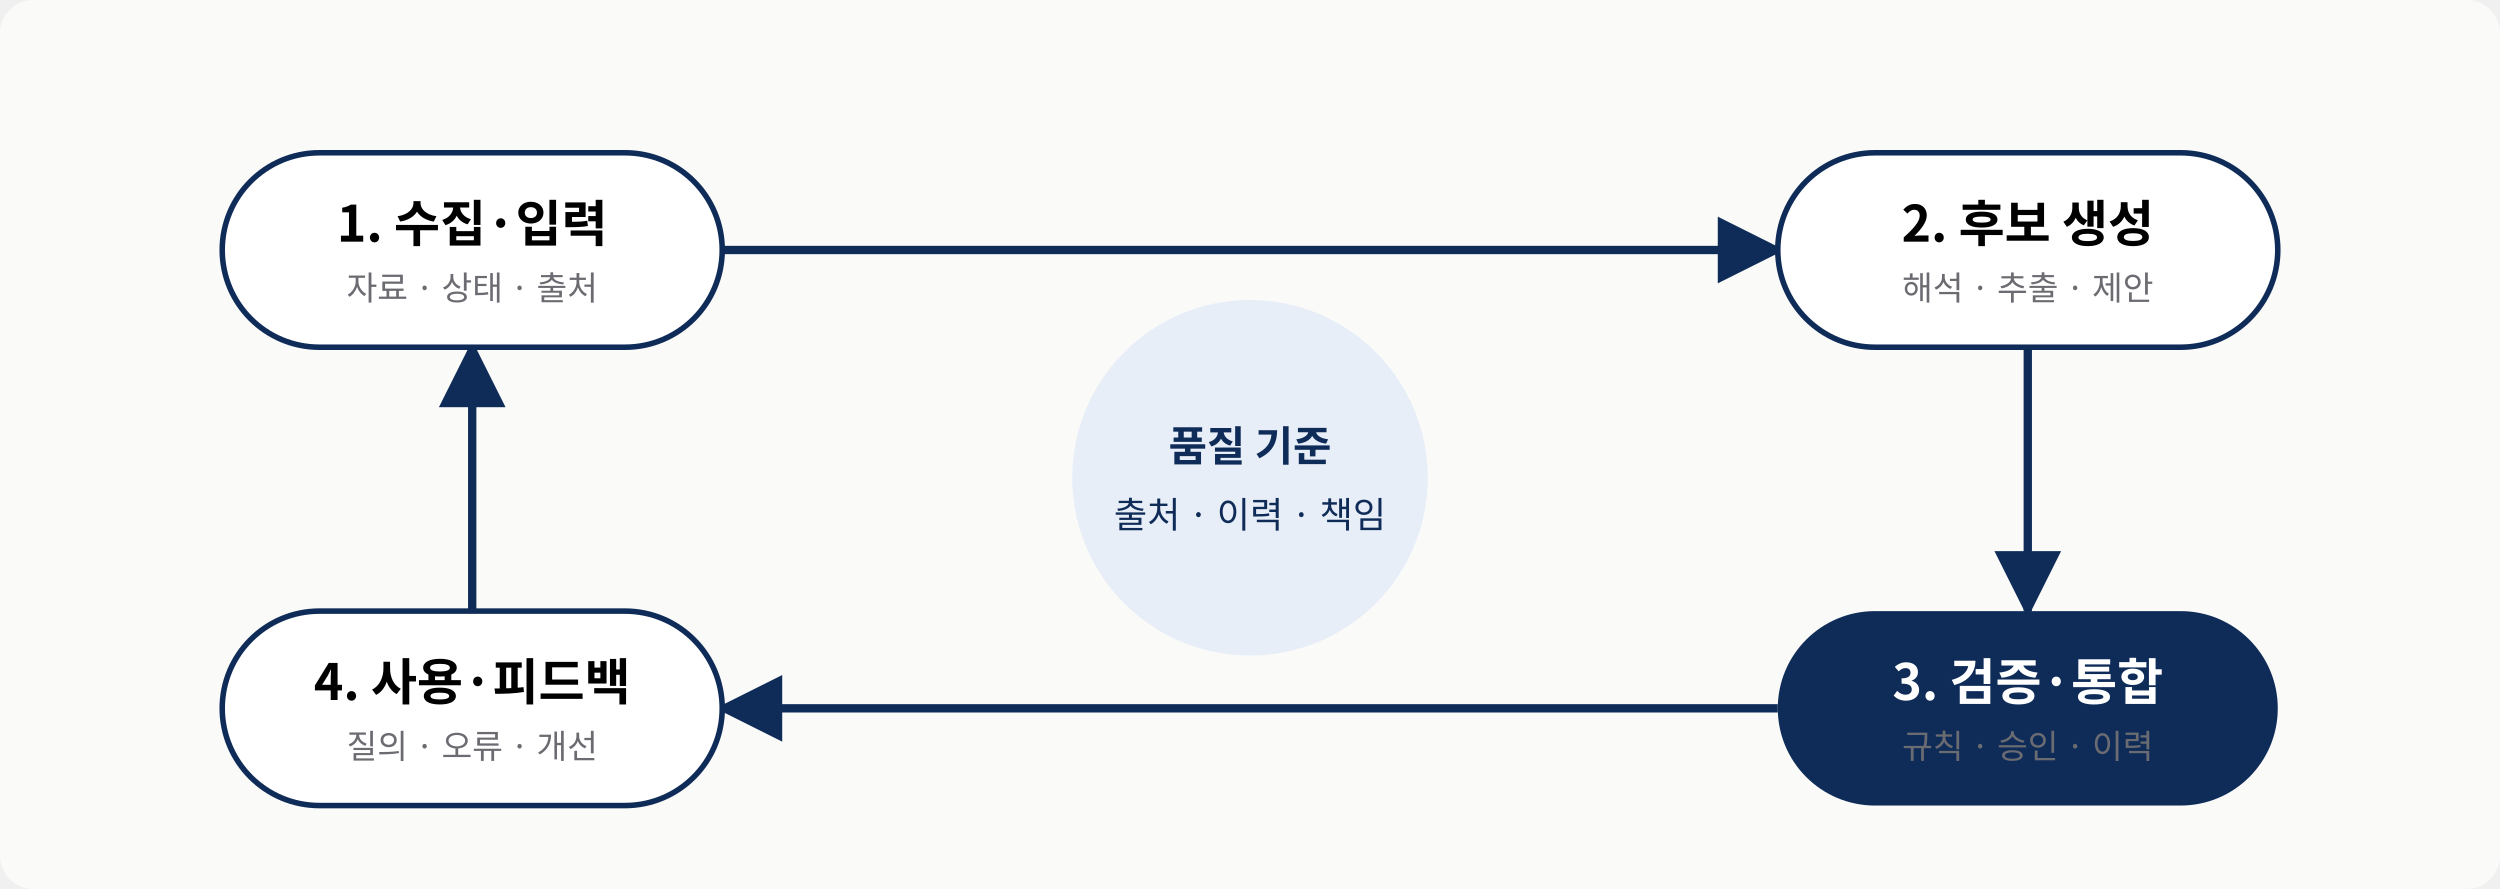
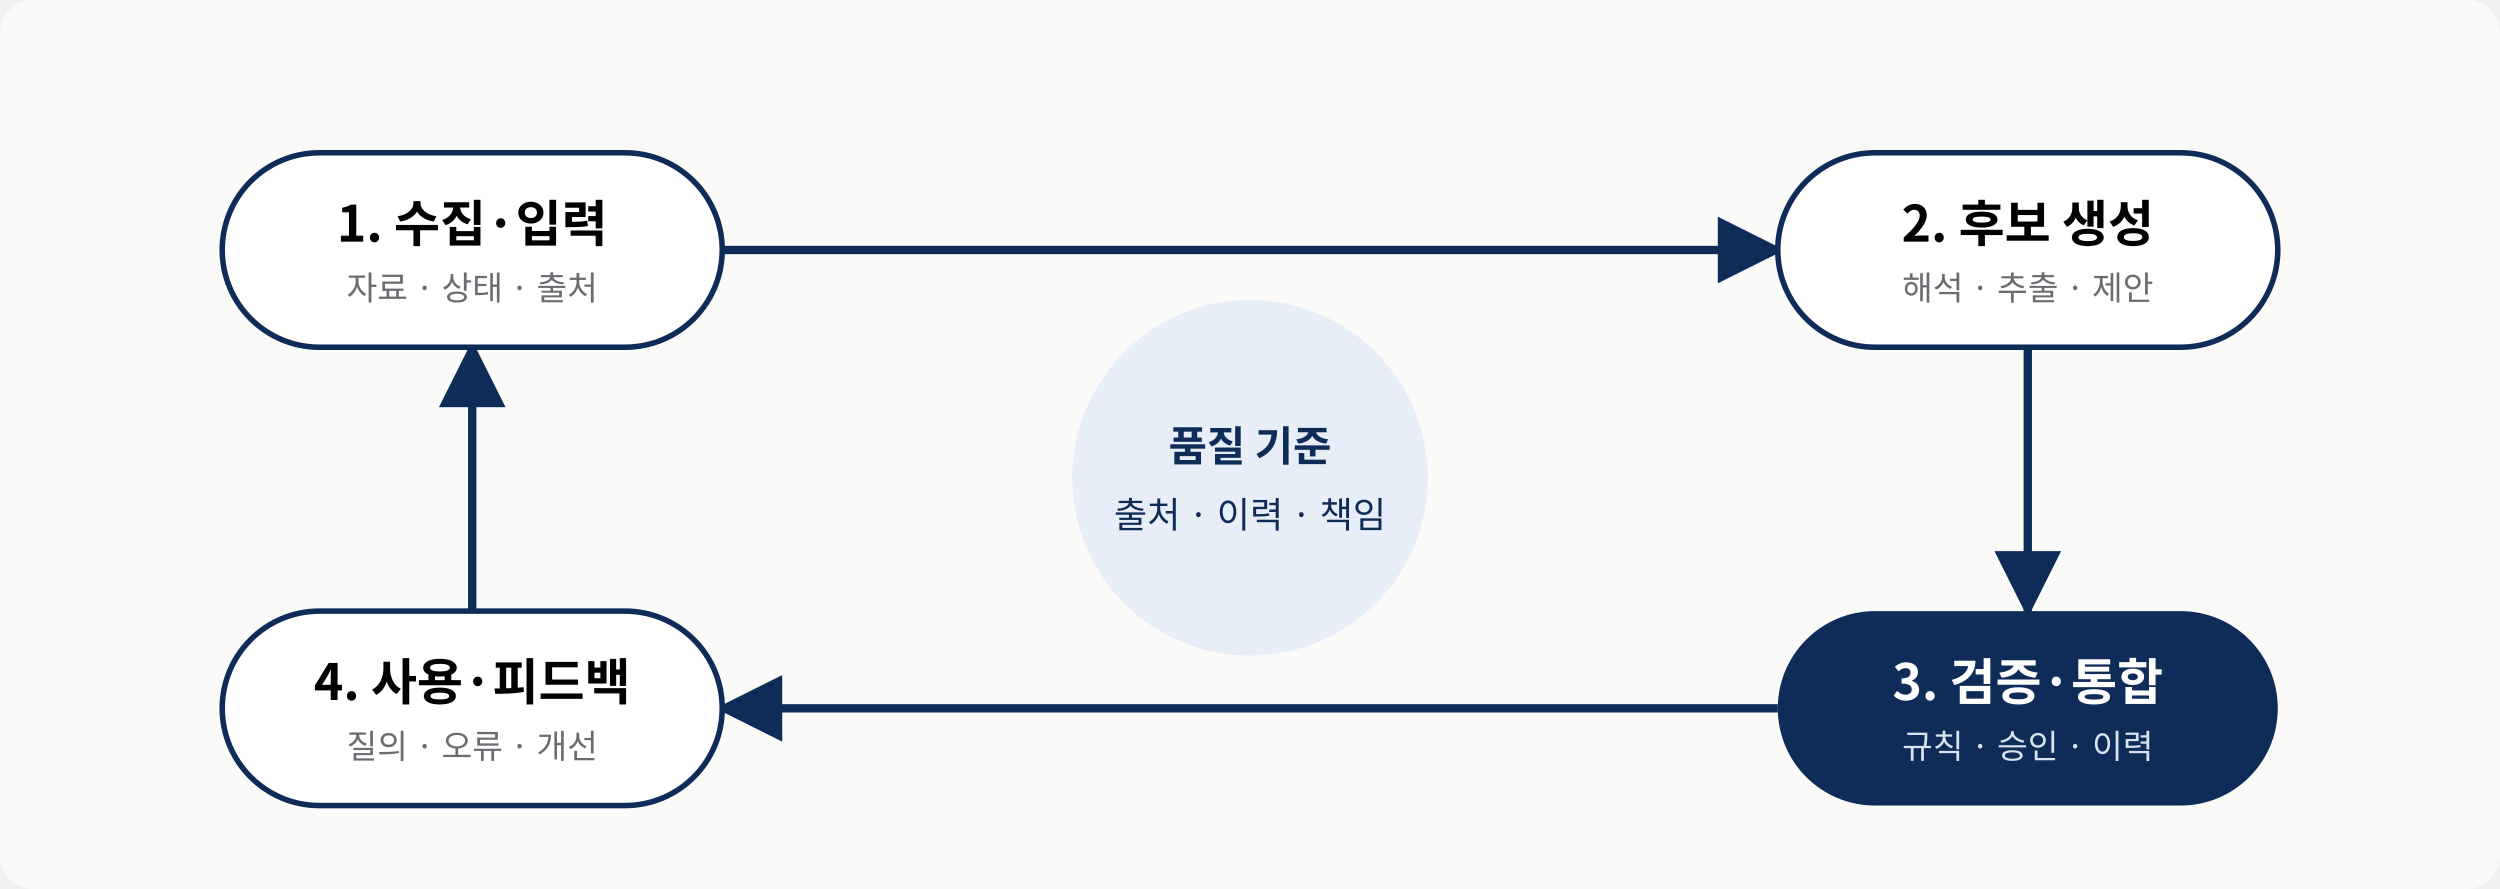
<svg xmlns="http://www.w3.org/2000/svg" viewBox="0 0 900 320" role="img" aria-labelledby="title desc">
  <defs>
    <marker id="arrow" viewBox="0 0 10 10" refX="9" refY="5" markerWidth="8" markerHeight="8" orient="auto">
      <path d="M0 0L10 5L0 10Z" fill="#0F2C59" />
    </marker>
    <style>
      .text{font-family:'Noto Sans CJK KR','Apple SD Gothic Neo','Malgun Gothic','Noto Sans KR',NanumGothic,Inter,system-ui,sans-serif}
      .box{fill:#fff;stroke:#0F2C59;stroke-width:2}
      .line{fill:none;stroke:#0F2C59;stroke-width:3;marker-end:url(#arrow)}
      .label{font-size:18px;font-weight:800;text-anchor:middle}
      .meta{font-size:12px;fill:#6B6B72;text-anchor:middle}
    </style>
  </defs>
  <rect width="900" height="320" rx="12" fill="#FAFAF9" />
  <path class="line" d="M260 90H640" />
  <path class="line" d="M730 125V220" />
  <path class="line" d="M640 255H260" />
  <path class="line" d="M170 220V125" />
  <g class="text">
    <rect class="box" x="80" y="55" width="180" height="70" rx="35" />
    <rect class="box" x="640" y="55" width="180" height="70" rx="35" />
    <rect x="640" y="220" width="180" height="70" rx="35" fill="#0F2C59" />
    <rect class="box" x="80" y="220" width="180" height="70" rx="35" />
    <text class="label" x="170" y="87">1. 수집·입력</text>
    <text class="meta" x="170" y="108">자료 · 상태 · 출처</text>
    <text class="label" x="730" y="87">2. 후보 생성</text>
    <text class="meta" x="730" y="108">해석 · 추출 · 제안</text>
    <text class="label" x="730" y="252" fill="#fff">3. 검증·통합</text>
-     <text class="meta" x="730" y="273" fill="#D9E2EF">규칙 · 승인 · 이력</text>
+     <text class="meta" x="730" y="273" style="fill:#D9E2EF">규칙 · 승인 · 이력</text>
    <text class="label" x="170" y="252">4. 사용·피드백</text>
    <text class="meta" x="170" y="273">질의 · 오류 · 개선</text>
    <circle cx="450" cy="172" r="64" fill="#E8EEF7" />
    <text x="450" y="166" fill="#0F2C59" font-size="15" font-weight="800" text-anchor="middle">품질 기준</text>
    <text x="450" y="190" fill="#0F2C59" font-size="13" text-anchor="middle">출처 · 이력 · 책임</text>
  </g>
</svg>
